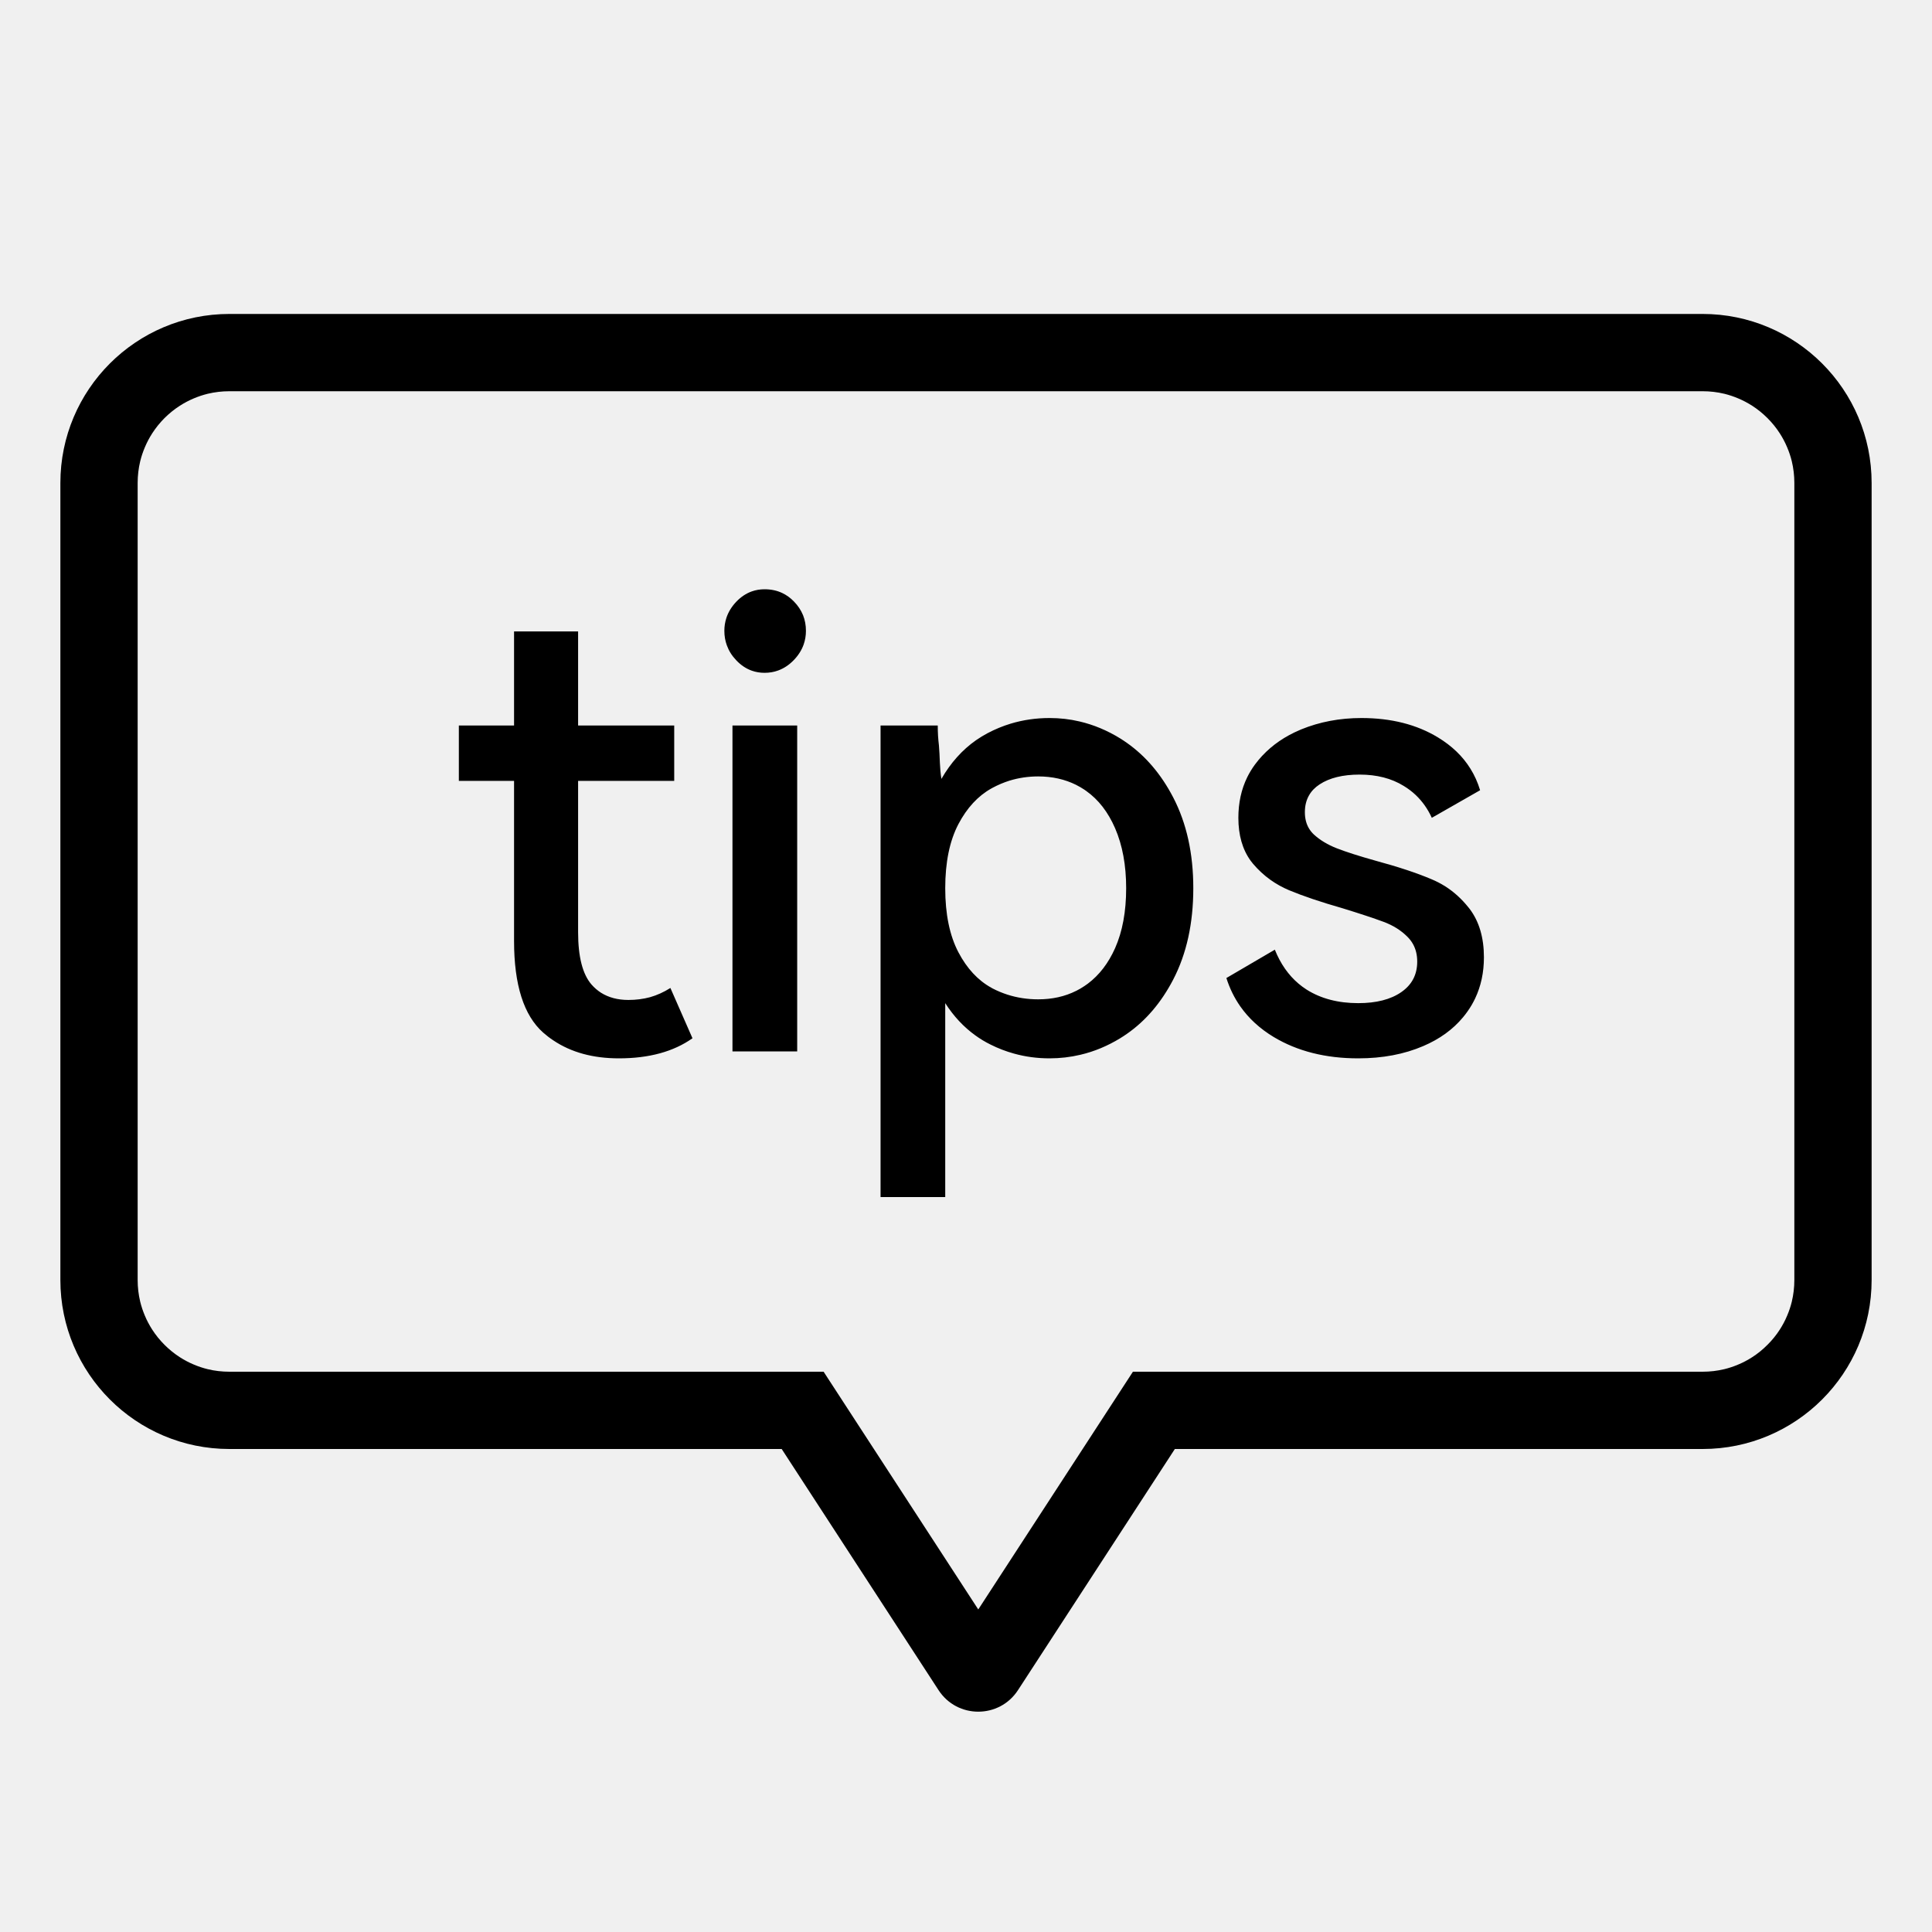
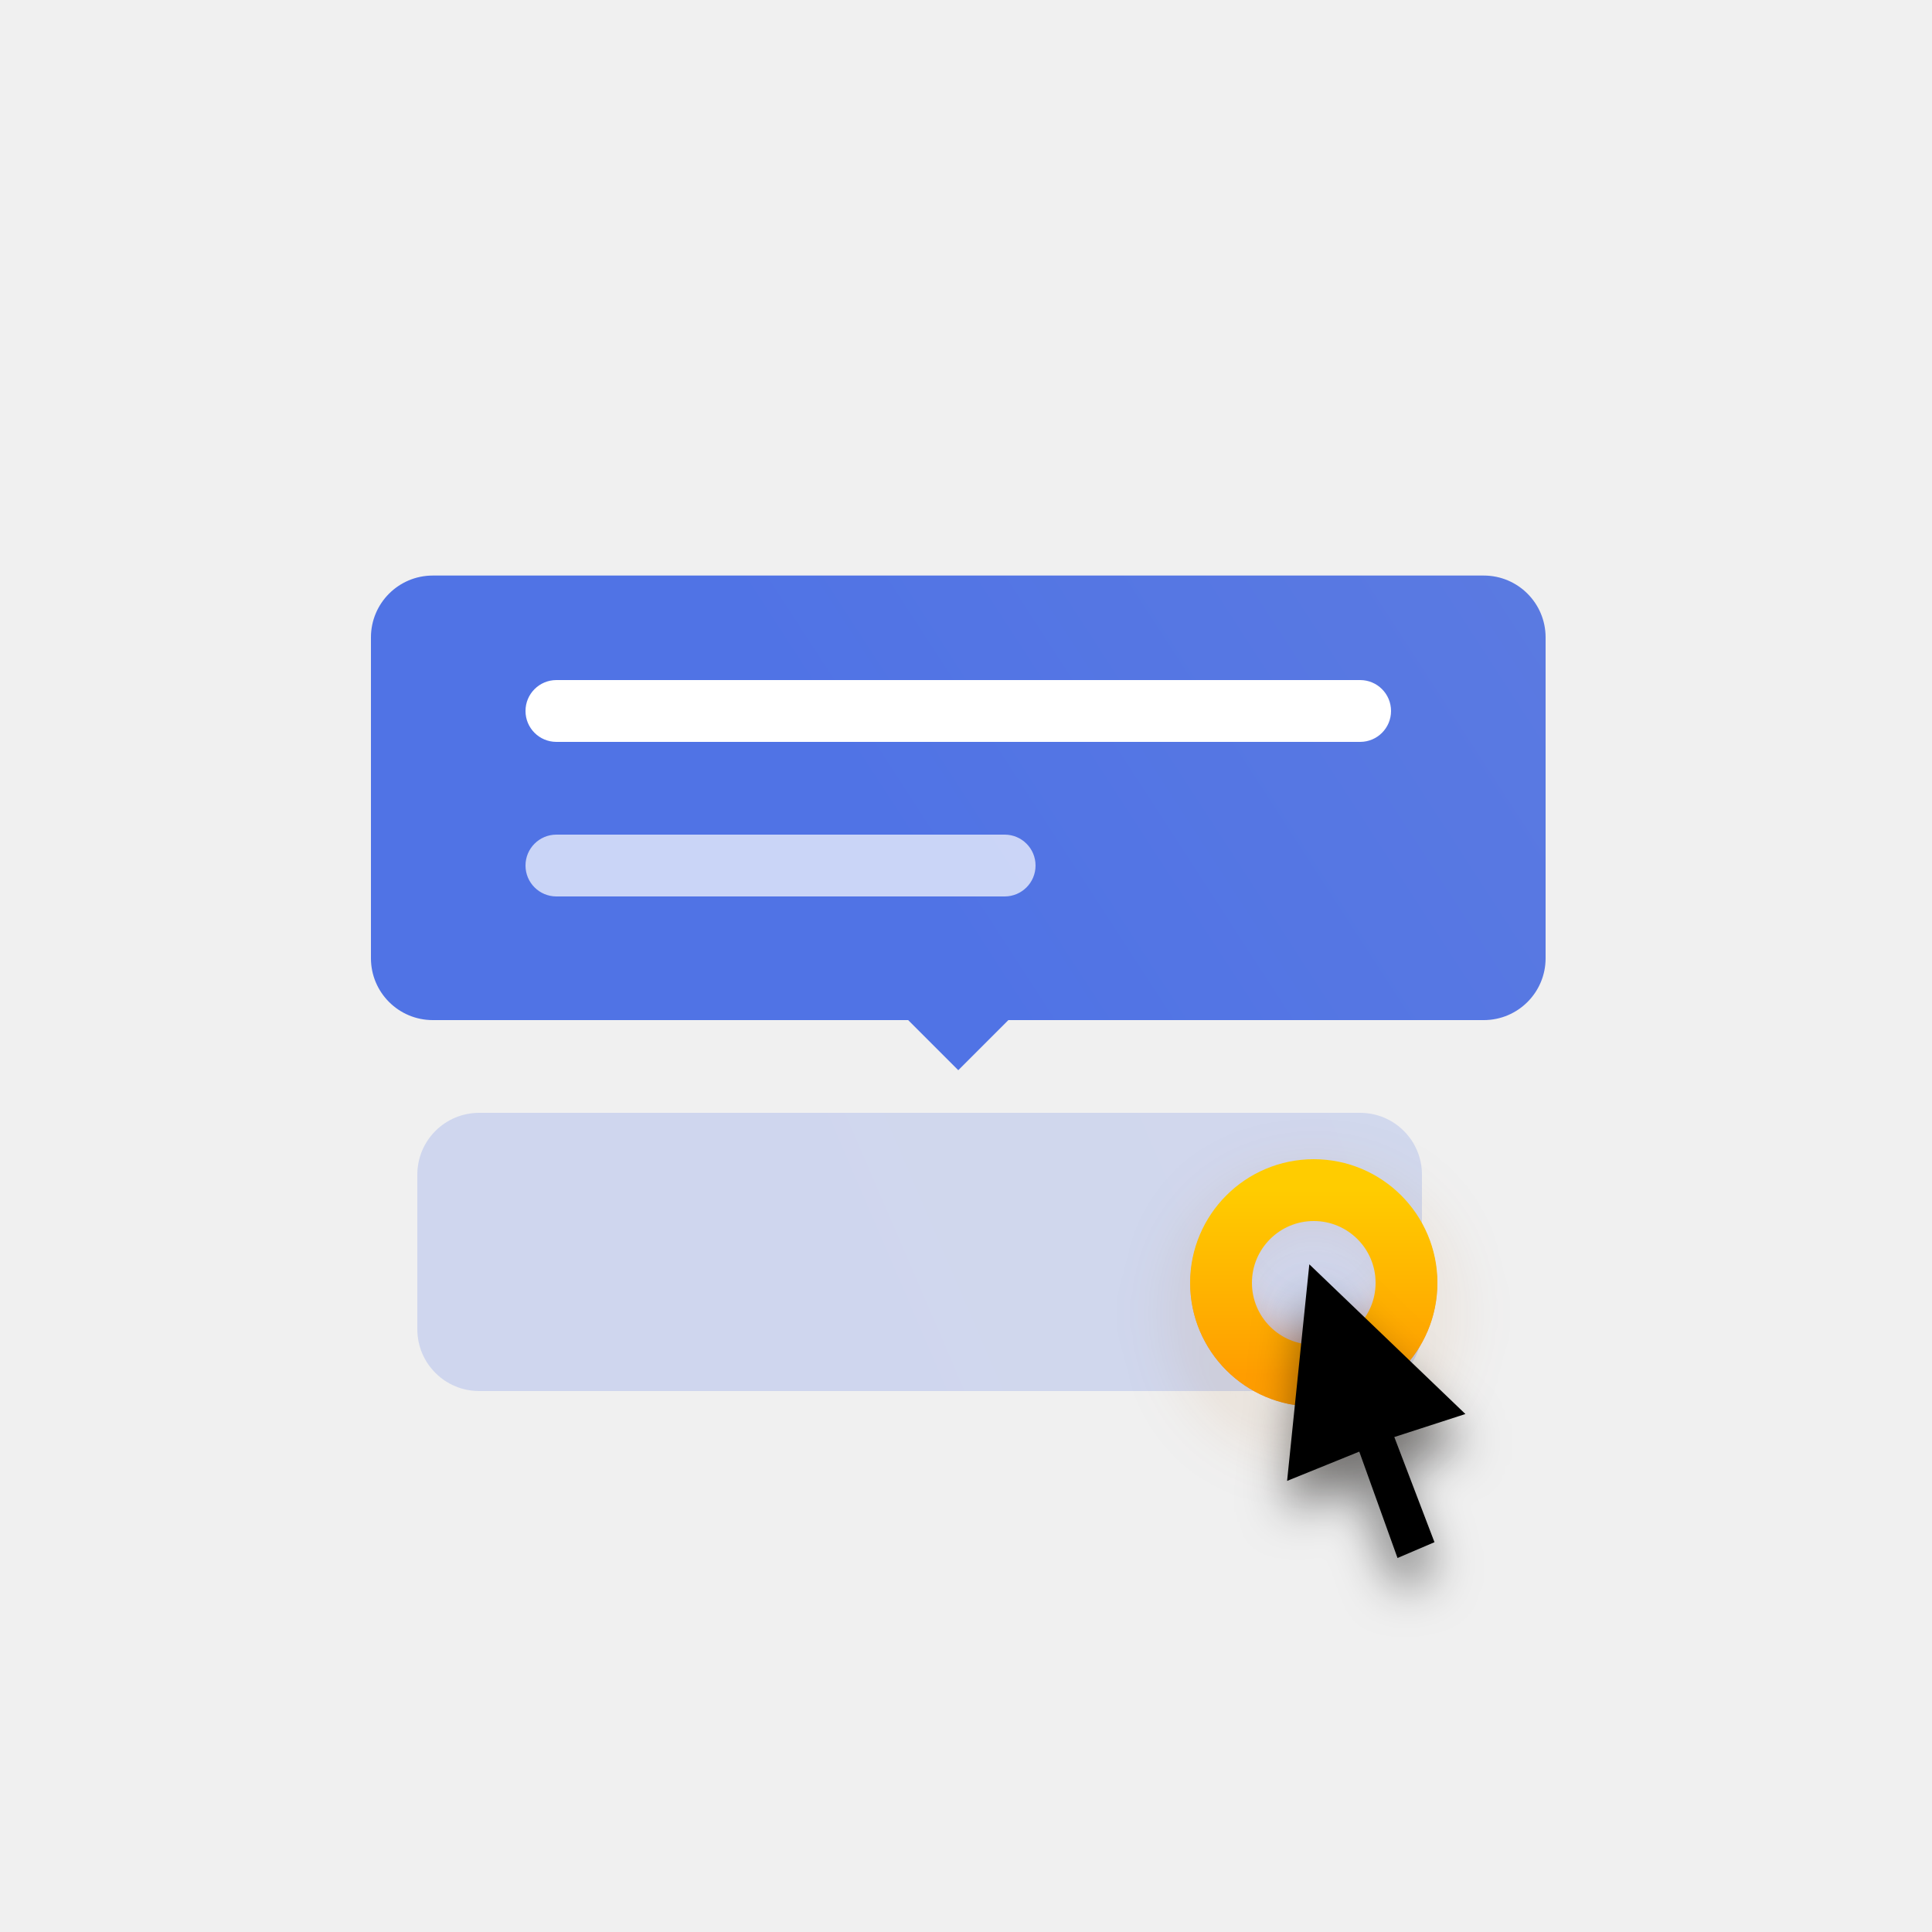
- <svg xmlns="http://www.w3.org/2000/svg" viewBox="0 0 40 40" width="40" height="40" fill="none">
-   <rect id="提示框" width="40" height="40" x="0" y="0" fill="rgb(255,255,255)" fill-opacity="0" />
-   <path id="矢量 622" d="M24.324 30L21.076 34.993C20.689 35.587 19.819 35.587 19.432 34.993L16.184 30L4.75 30C2.817 30 1.25 28.433 1.25 26.5L1.25 10C1.25 8.067 2.817 6.5 4.75 6.5L35.25 6.5C37.183 6.5 38.75 8.067 38.75 10L38.75 26.5C38.75 28.433 37.183 30 35.25 30L24.324 30ZM20.254 33.322L17.052 28.4L4.75 28.4Q4.52 28.4 4.303 28.348Q4.301 28.347 4.299 28.347Q4.152 28.311 4.011 28.251C3.91 28.209 3.815 28.158 3.724 28.1Q3.553 27.99 3.406 27.843C3.309 27.746 3.223 27.64 3.15 27.526C3.092 27.435 3.041 27.34 2.999 27.239C2.959 27.145 2.927 27.049 2.903 26.951C2.868 26.805 2.85 26.655 2.85 26.5L2.85 10C2.85 9.845 2.868 9.695 2.903 9.549L2.903 9.549C2.927 9.451 2.959 9.355 2.999 9.261C3.041 9.16 3.092 9.065 3.15 8.974L3.15 8.974L3.15 8.974C3.223 8.86 3.309 8.754 3.406 8.656C3.504 8.559 3.61 8.473 3.724 8.4C3.815 8.342 3.91 8.291 4.011 8.249C4.105 8.209 4.201 8.177 4.299 8.153C4.445 8.118 4.595 8.1 4.75 8.1L35.25 8.1Q35.482 8.1 35.701 8.153L35.702 8.153C35.799 8.177 35.895 8.209 35.989 8.249C36.09 8.291 36.185 8.342 36.276 8.4C36.39 8.473 36.496 8.559 36.593 8.656C36.691 8.754 36.777 8.86 36.85 8.974C36.908 9.065 36.959 9.16 37.001 9.261C37.041 9.355 37.073 9.451 37.097 9.549L37.097 9.549C37.132 9.695 37.15 9.845 37.15 10L37.15 26.5C37.15 26.655 37.132 26.805 37.097 26.951C37.073 27.049 37.041 27.145 37.001 27.239C36.959 27.34 36.908 27.435 36.85 27.526C36.777 27.64 36.691 27.746 36.593 27.843C36.496 27.941 36.39 28.027 36.276 28.1C36.185 28.158 36.09 28.209 35.989 28.251C35.895 28.291 35.799 28.323 35.701 28.347L35.701 28.347C35.555 28.382 35.405 28.4 35.25 28.4L23.456 28.4L20.254 33.322ZM15.566 13.886C15.648 13.915 15.736 13.93 15.829 13.93C15.929 13.93 16.024 13.914 16.113 13.881C16.229 13.838 16.336 13.768 16.432 13.669C16.528 13.57 16.597 13.462 16.639 13.343C16.67 13.254 16.686 13.16 16.686 13.06C16.686 12.945 16.666 12.838 16.627 12.739C16.585 12.636 16.523 12.54 16.438 12.454C16.366 12.379 16.286 12.321 16.198 12.279C16.087 12.226 15.964 12.2 15.829 12.2C15.736 12.2 15.648 12.215 15.566 12.244C15.447 12.286 15.339 12.358 15.242 12.46C15.145 12.563 15.077 12.675 15.038 12.796C15.011 12.88 14.997 12.968 14.997 13.06C14.997 13.167 15.014 13.267 15.049 13.362C15.089 13.473 15.153 13.576 15.242 13.669C15.339 13.772 15.447 13.844 15.566 13.886ZM13.88 20.455L14.337 21.496C13.945 21.773 13.438 21.912 12.813 21.912C12.28 21.912 11.828 21.789 11.459 21.542C11.384 21.493 11.313 21.438 11.246 21.379C10.844 21.023 10.643 20.391 10.643 19.481L10.643 16.167L9.5 16.167L9.5 15.021L10.643 15.021L10.643 13.073L11.969 13.073L11.969 15.021L13.959 15.021L13.959 16.167L11.969 16.167L11.969 19.3C11.969 19.81 12.062 20.172 12.248 20.385C12.306 20.451 12.37 20.506 12.441 20.552C12.599 20.652 12.788 20.703 13.01 20.703Q13.245 20.703 13.458 20.646C13.602 20.605 13.742 20.542 13.88 20.455ZM21.729 14.866C21.942 14.866 22.149 14.889 22.351 14.937C22.642 15.005 22.923 15.122 23.192 15.288C23.24 15.318 23.287 15.349 23.332 15.381C23.723 15.657 24.042 16.033 24.29 16.51C24.567 17.043 24.706 17.67 24.706 18.389C24.706 19.117 24.567 19.747 24.29 20.281C24.041 20.759 23.72 21.135 23.328 21.407C23.283 21.438 23.238 21.468 23.192 21.496C22.928 21.657 22.654 21.771 22.368 21.838C22.161 21.887 21.948 21.912 21.729 21.912C21.474 21.912 21.228 21.879 20.992 21.813C20.826 21.767 20.664 21.705 20.507 21.626C20.395 21.571 20.29 21.507 20.191 21.435C19.95 21.261 19.743 21.039 19.57 20.769L19.57 24.784L18.231 24.784L18.231 15.021L19.415 15.021C19.415 15.091 19.417 15.161 19.421 15.231C19.425 15.299 19.432 15.367 19.44 15.437Q19.453 15.605 19.459 15.79C19.464 15.91 19.474 16.022 19.491 16.126C19.684 15.791 19.924 15.523 20.211 15.323C20.286 15.271 20.365 15.223 20.446 15.18C20.601 15.098 20.761 15.032 20.926 14.982C21.182 14.905 21.449 14.866 21.729 14.866ZM30.541 20.672C30.662 20.417 30.723 20.133 30.723 19.82C30.723 19.414 30.625 19.081 30.43 18.821C30.421 18.809 30.412 18.797 30.402 18.786C30.262 18.611 30.103 18.466 29.924 18.352C29.832 18.294 29.736 18.244 29.634 18.202C29.336 18.075 28.949 17.947 28.473 17.818C28.134 17.723 27.87 17.638 27.679 17.564Q27.394 17.453 27.203 17.278C27.164 17.242 27.131 17.201 27.104 17.157C27.045 17.061 27.016 16.947 27.016 16.815C27.016 16.682 27.045 16.566 27.102 16.467Q27.177 16.334 27.321 16.24C27.526 16.105 27.802 16.037 28.149 16.037C28.505 16.037 28.809 16.115 29.063 16.272Q29.2 16.355 29.313 16.462L29.313 16.462L29.313 16.462C29.449 16.592 29.56 16.748 29.644 16.932L30.644 16.361C30.595 16.199 30.528 16.049 30.441 15.911C30.283 15.657 30.06 15.443 29.774 15.269C29.332 15 28.803 14.866 28.187 14.866C27.738 14.866 27.322 14.945 26.938 15.102C26.929 15.106 26.92 15.11 26.911 15.114Q26.449 15.31 26.136 15.645L26.135 15.645C26.08 15.704 26.029 15.766 25.981 15.831C25.92 15.914 25.867 16.001 25.822 16.093C25.7 16.342 25.639 16.622 25.639 16.932C25.639 17.291 25.724 17.588 25.895 17.823C25.91 17.844 25.927 17.864 25.943 17.884C26.052 18.012 26.172 18.123 26.304 18.217C26.422 18.301 26.549 18.372 26.686 18.43C26.976 18.551 27.346 18.676 27.797 18.805C28.161 18.917 28.442 19.01 28.641 19.084C28.842 19.158 29.009 19.263 29.142 19.398C29.188 19.444 29.225 19.493 29.255 19.547C29.313 19.651 29.342 19.772 29.342 19.909C29.342 20.045 29.314 20.166 29.258 20.272C29.203 20.376 29.121 20.465 29.012 20.541C28.792 20.693 28.495 20.769 28.12 20.769C27.706 20.769 27.35 20.676 27.054 20.49Q26.966 20.434 26.887 20.367C26.675 20.189 26.511 19.953 26.394 19.662L25.391 20.249C25.459 20.464 25.555 20.659 25.678 20.835C25.854 21.086 26.085 21.298 26.372 21.471C26.863 21.765 27.446 21.912 28.12 21.912C28.624 21.912 29.073 21.827 29.466 21.658C29.806 21.513 30.081 21.314 30.291 21.061C30.326 21.019 30.359 20.976 30.39 20.931C30.448 20.849 30.498 20.762 30.541 20.672ZM16.505 21.769L16.505 15.021L15.165 15.021L15.165 21.769L16.505 21.769ZM21.494 20.69C21.785 20.69 22.047 20.632 22.28 20.515Q22.282 20.514 22.283 20.514Q22.369 20.471 22.449 20.417C22.474 20.401 22.498 20.383 22.522 20.366C22.76 20.187 22.948 19.942 23.087 19.63C23.239 19.287 23.316 18.873 23.316 18.389C23.316 17.913 23.239 17.499 23.087 17.148C22.942 16.814 22.743 16.556 22.489 16.376C22.476 16.366 22.462 16.357 22.449 16.348Q22.369 16.295 22.283 16.252Q22.282 16.251 22.28 16.25C22.047 16.134 21.785 16.075 21.494 16.075C21.286 16.075 21.088 16.105 20.899 16.163C20.779 16.201 20.663 16.25 20.551 16.31C20.542 16.315 20.533 16.32 20.524 16.325C20.247 16.48 20.02 16.726 19.843 17.062C19.661 17.409 19.57 17.852 19.57 18.389C19.57 18.926 19.661 19.369 19.843 19.716C20.019 20.051 20.246 20.296 20.523 20.449C20.532 20.454 20.542 20.46 20.551 20.465C20.649 20.516 20.751 20.558 20.855 20.592C21.057 20.657 21.27 20.69 21.494 20.69Z" fill="currentColor" fill-rule="evenodd" />
+ <svg xmlns="http://www.w3.org/2000/svg" xmlns:xlink="http://www.w3.org/1999/xlink" width="125px" height="125px" viewBox="0 0 125 125" version="1.1">
+   <defs>
+     <linearGradient x1="44.099%" y1="52.825%" x2="128.793%" y2="42.805%" id="linearGradient-1">
+       <stop stop-color="#5073E5" offset="0%" />
+       <stop stop-color="#5E7CE0" offset="100%" />
+     </linearGradient>
+     <linearGradient x1="50%" y1="0%" x2="50%" y2="100%" id="linearGradient-2">
+       <stop stop-color="#FFCC00" offset="0%" />
+       <stop stop-color="#FF9D00" offset="100%" />
+     </linearGradient>
+     <circle id="path-3" cx="8" cy="8" r="8" />
+     <filter x="-43.8%" y="-31.2%" width="187.5%" height="187.5%" filterUnits="objectBoundingBox" id="filter-4">
+       <feOffset dx="0" dy="2" in="SourceAlpha" result="shadowOffsetOuter1" />
+       <feMorphology radius="4" operator="erode" in="SourceAlpha" result="shadowInner" />
+       <feOffset dx="0" dy="2" in="shadowInner" result="shadowInner" />
+       <feComposite in="shadowOffsetOuter1" in2="shadowInner" operator="out" result="shadowOffsetOuter1" />
+       <feGaussianBlur stdDeviation="2" in="shadowOffsetOuter1" result="shadowBlurOuter1" />
+       <feColorMatrix values="0 0 0 0 0.662   0 0 0 0 0.325   0 0 0 0 0.005  0 0 0 0.5 0" type="matrix" in="shadowBlurOuter1" />
+     </filter>
+     <filter x="-46.9%" y="-34.4%" width="193.8%" height="193.8%" filterUnits="objectBoundingBox" id="filter-5">
+       <feGaussianBlur stdDeviation="1.5" in="SourceAlpha" result="shadowBlurInner1" />
+       <feOffset dx="0" dy="-4" in="shadowBlurInner1" result="shadowOffsetInner1" />
+       <feComposite in="shadowOffsetInner1" in2="SourceAlpha" operator="arithmetic" k2="-1" k3="1" result="shadowInnerInner1" />
+       <feColorMatrix values="0 0 0 0 0.842   0 0 0 0 0.342   0 0 0 0 0  0 0 0 0.5 0" type="matrix" in="shadowInnerInner1" />
+     </filter>
+     <polygon id="path-6" points="7.713 6.802 6.275 20.814 10.945 18.92 13.419 25.802 15.81 24.78 13.212 17.976 17.811 16.487" />
+     <filter x="-47.7%" y="-18.4%" width="195.4%" height="157.9%" filterUnits="objectBoundingBox" id="filter-7">
+       <feOffset dx="0" dy="2" in="SourceAlpha" result="shadowOffsetOuter1" />
+       <feGaussianBlur stdDeviation="1.5" in="shadowOffsetOuter1" result="shadowBlurOuter1" />
+       <feColorMatrix values="0 0 0 0 0   0 0 0 0 0   0 0 0 0 0  0 0 0 0.5 0" type="matrix" in="shadowBlurOuter1" />
+     </filter>
+     <linearGradient x1="44.099%" y1="56.533%" x2="128.793%" y2="33.361%" id="linearGradient-8">
+       <stop stop-color="#5073E5" offset="0%" />
+       <stop stop-color="#5E7CE0" offset="100%" />
+     </linearGradient>
+   </defs>
+   <g id="Tiny-Vue" stroke="none" stroke-width="1" fill="none" fill-rule="evenodd">
+     <g id="-TinyUI-Vue-组件总览1" transform="translate(-696, -2031)">
+       <g id="组件" transform="translate(596, 311)">
+         <g id="编组-14备份-10" transform="translate(0, 1690)">
+           <g id="Tip-气泡提示" transform="translate(100, 30)">
+             <g id="编组" />
+             <rect id="矩形" fill="url(#linearGradient-1)" opacity="0.204" x="27" y="72" width="65" height="18" rx="4" />
+             <g id="编组-23" transform="translate(77, 75)">
+               <g id="椭圆形">
+                 <use fill="black" fill-opacity="1" filter="url(#filter-4)" xlink:href="#path-3" />
+                 <use fill="black" fill-opacity="1" filter="url(#filter-5)" xlink:href="#path-3" />
+                 <circle stroke="url(#linearGradient-2)" stroke-width="4" stroke-linejoin="square" cx="8" cy="8" r="6" />
+               </g>
+               <g id="路径-2">
+                 <use fill="black" fill-opacity="1" filter="url(#filter-7)" xlink:href="#path-6" />
+                 <use fill="#000000" fill-rule="evenodd" xlink:href="#path-6" />
+               </g>
+             </g>
+             <path d="M96,37.238 C98.209,37.238 100,39.029 100,41.238 L100,62 C100,64.209 98.209,66 96,66 L65.242,66 L62,69.243 L58.757,66 L28,66 C25.791,66 24,64.209 24,62 L24,41.238 C24,39.029 25.791,37.238 28,37.238 L96,37.238 Z" id="形状结合" fill="url(#linearGradient-8)" />
+             <path d="M36,44 L88,44 C89.105,44 90,44.895 90,46 C90,47.105 89.105,48 88,48 L36,48 C34.895,48 34,47.105 34,46 C34,44.895 34.895,44 36,44 Z" id="形状结合备份" fill="#FFFFFF" fill-rule="nonzero" />
+             <path d="M36,54 L65,54 C66.105,54 67,54.895 67,56 C67,57.105 66.105,58 65,58 L36,58 C34.895,58 34,57.105 34,56 C34,54.895 34.895,54 36,54 Z" id="形状结合备份-17" fill="#FFFFFF" fill-rule="nonzero" opacity="0.699" />
+           </g>
+         </g>
+       </g>
+     </g>
+   </g>
</svg>
